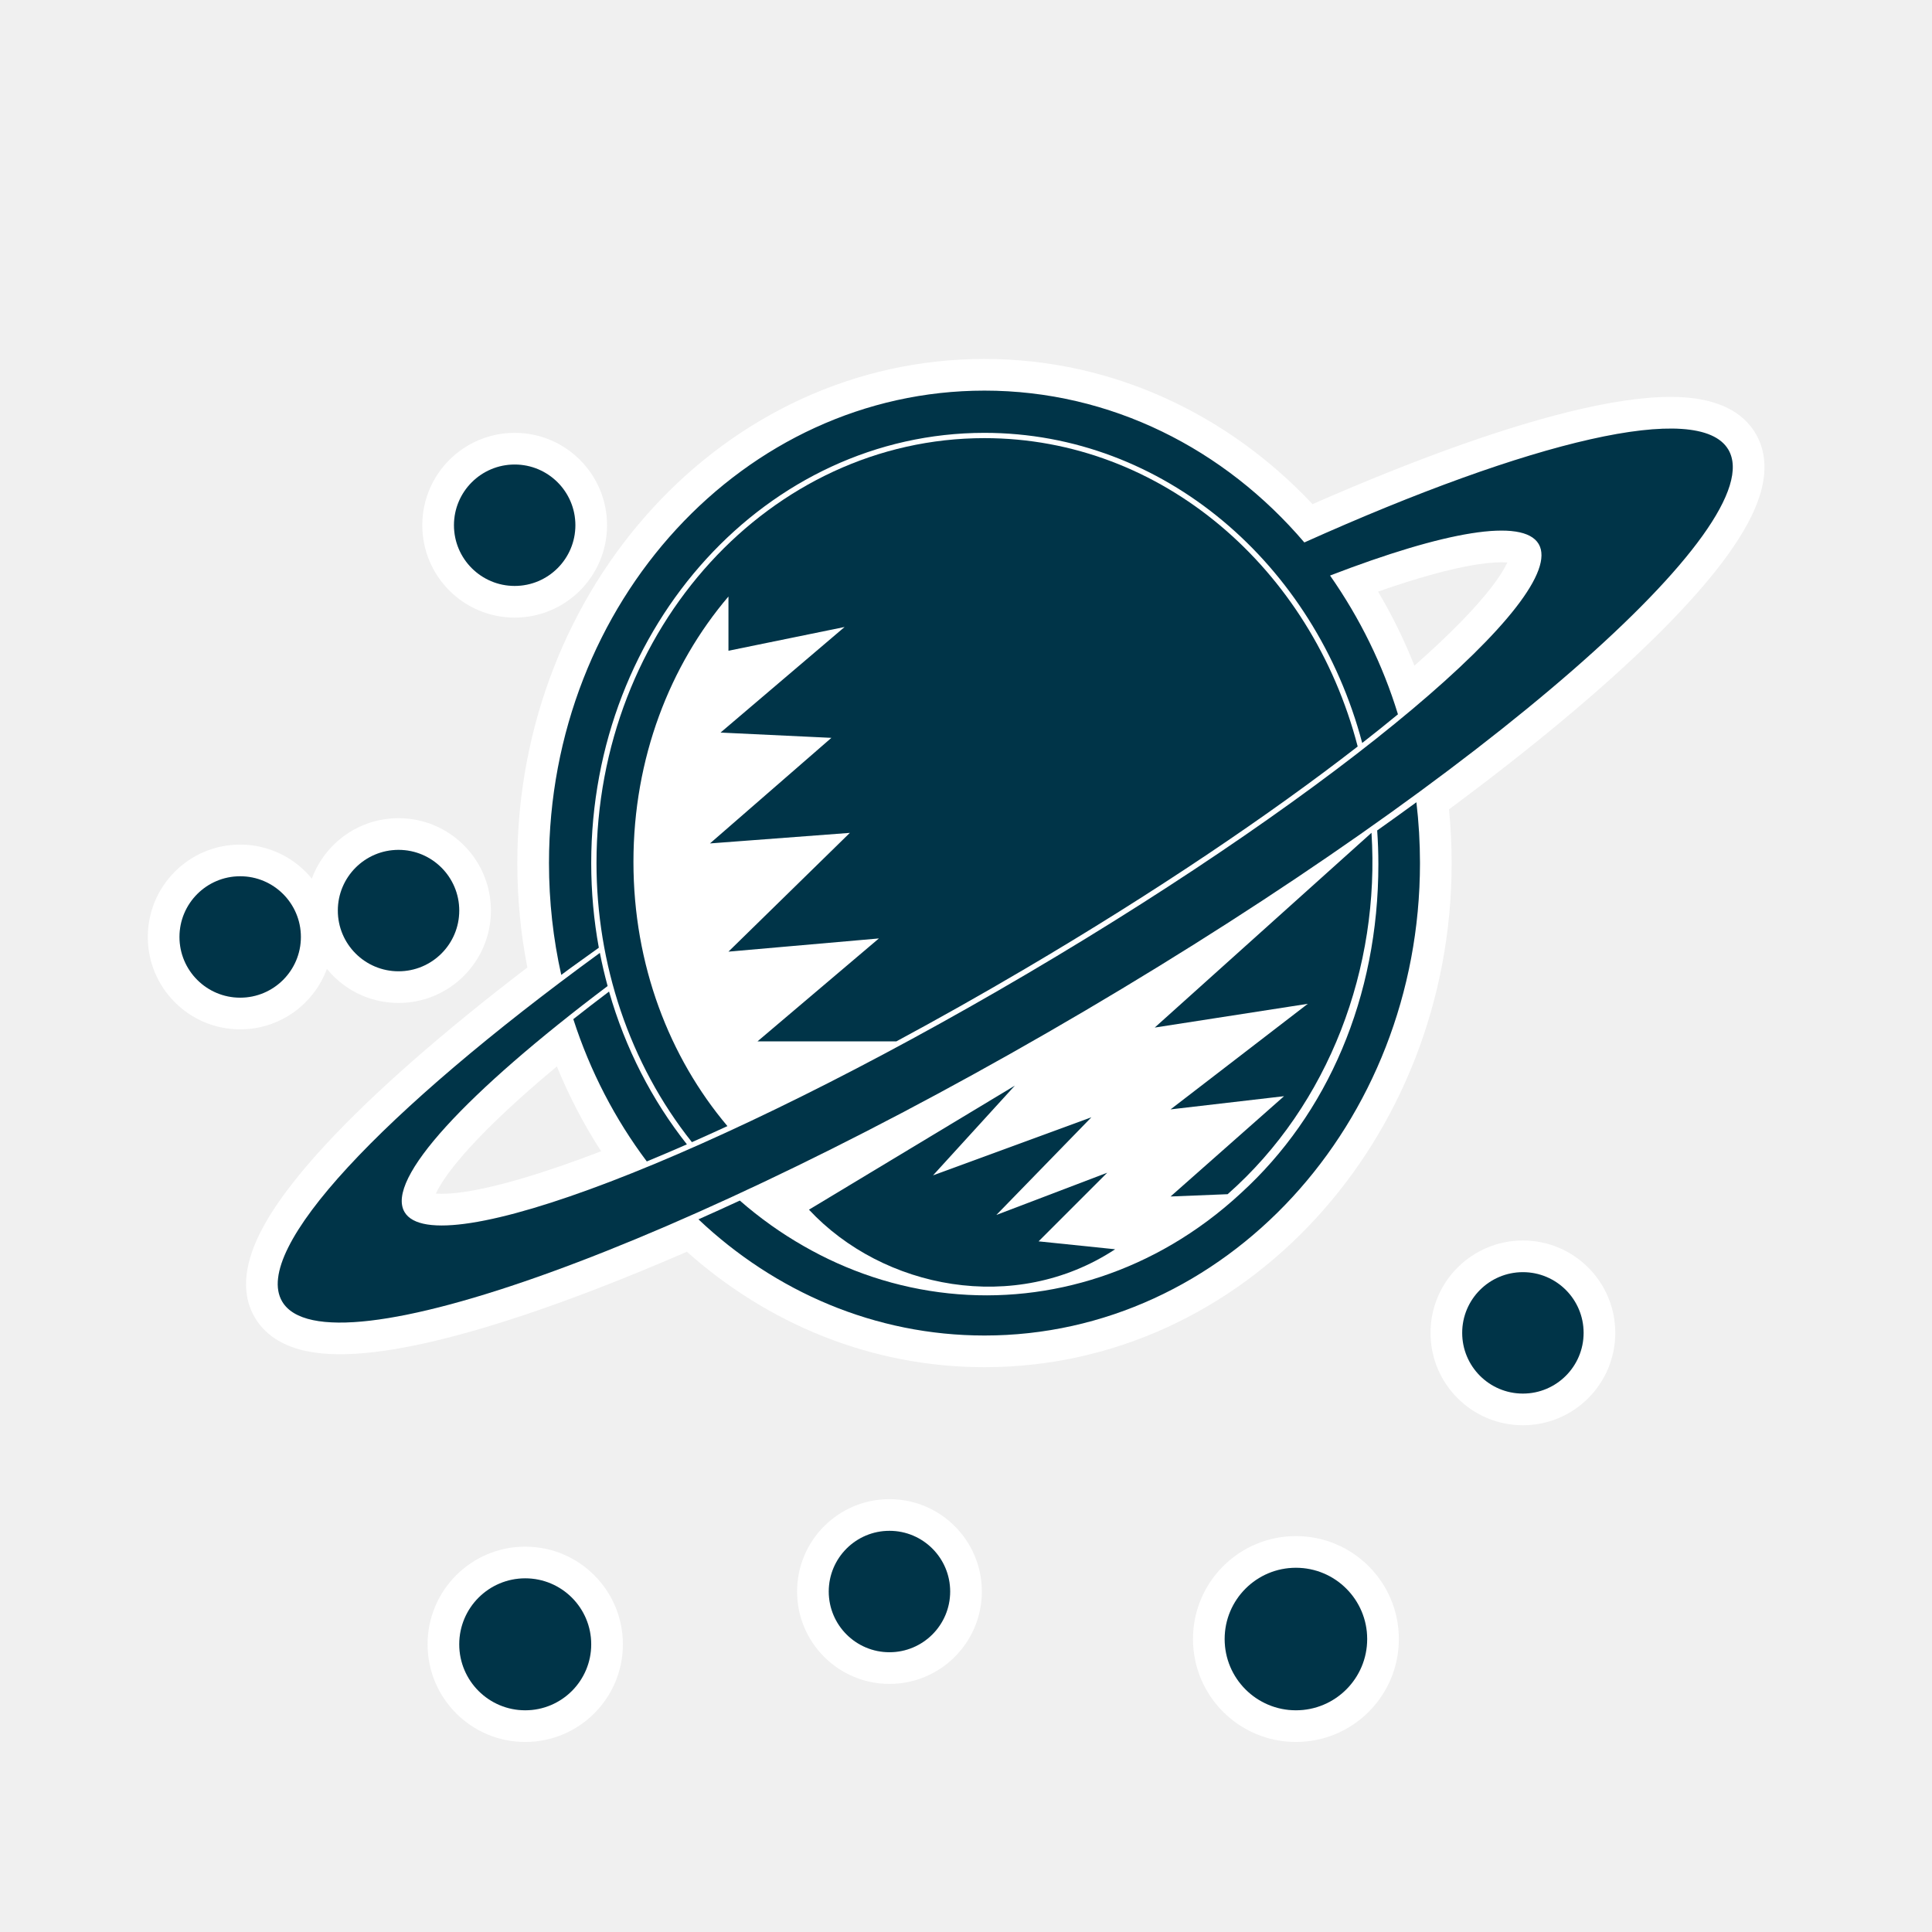
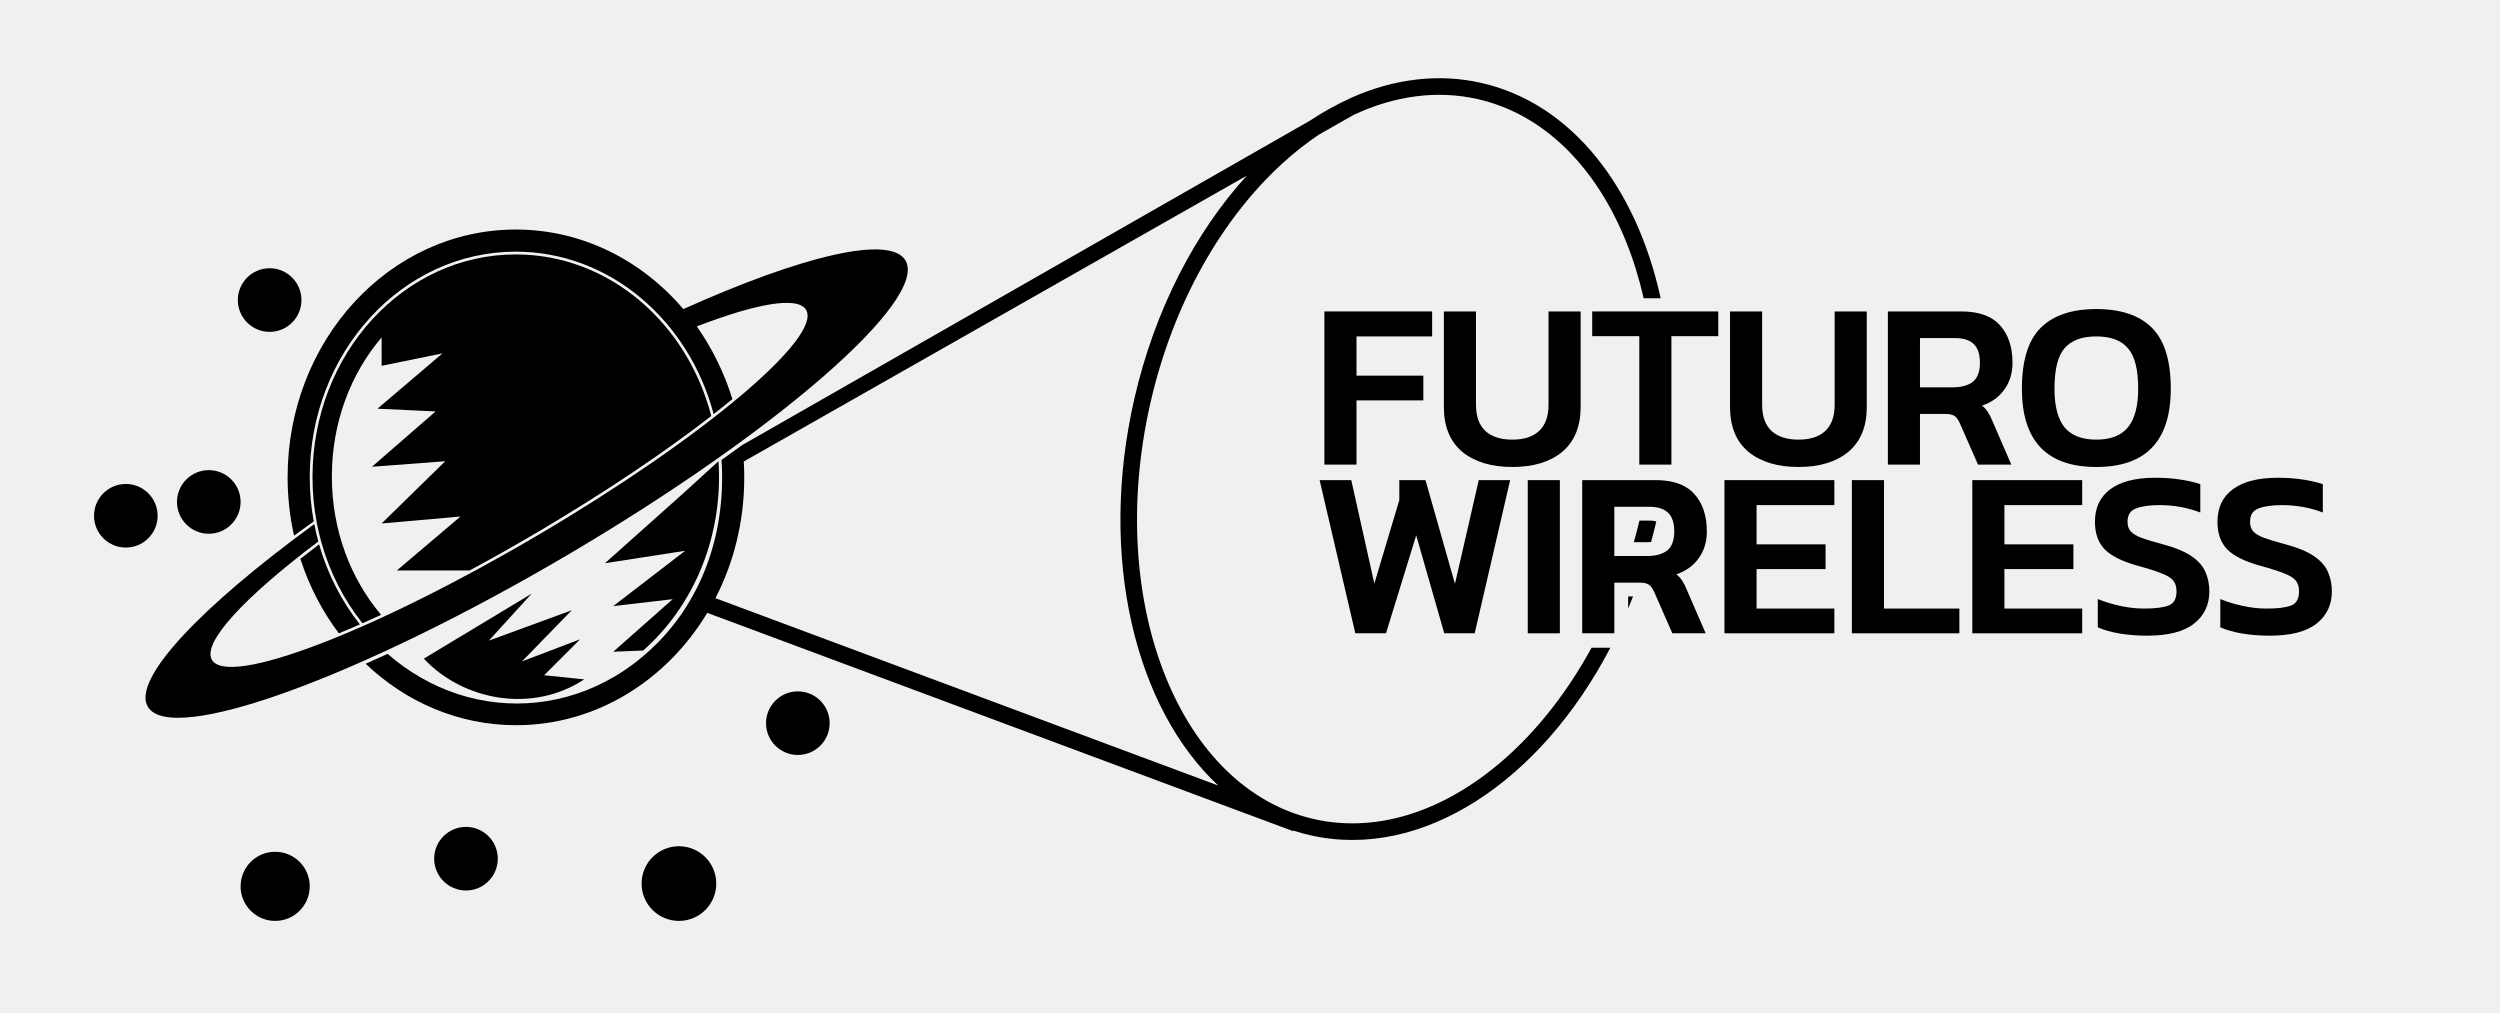
- <svg xmlns="http://www.w3.org/2000/svg" width="366" height="366" viewBox="0 0 366 366" fill="none">
-   <path fill-rule="evenodd" clip-rule="evenodd" d="M99.5 293C109.717 293 118 301.283 118 311.5C118 321.717 109.717 330 99.5 330C89.283 330 81 321.717 81 311.5C81 301.283 89.283 293 99.5 293ZM99.5 299C92.596 299 87 304.596 87 311.5C87 318.404 92.596 324 99.5 324C106.404 324 112 318.404 112 311.5C112 304.596 106.404 299 99.5 299Z" fill="white" />
-   <path fill-rule="evenodd" clip-rule="evenodd" d="M245.5 291C256.27 291 265 299.73 265 310.5C265 321.27 256.27 330 245.5 330C234.73 330 226 321.27 226 310.5C226 299.73 234.73 291 245.5 291ZM245.5 297C238.044 297 232 303.044 232 310.5C232 317.956 238.044 324 245.5 324C252.956 324 259 317.956 259 310.5C259 303.044 252.956 297 245.5 297Z" fill="white" />
-   <path fill-rule="evenodd" clip-rule="evenodd" d="M168.5 284C178.165 284 186 291.835 186 301.5C186 311.165 178.165 319 168.5 319C158.835 319 151 311.165 151 301.5C151 291.835 158.835 284 168.5 284ZM168.5 290C162.149 290 157 295.149 157 301.5C157 307.851 162.149 313 168.5 313C174.851 313 180 307.851 180 301.5C180 295.149 174.851 290 168.5 290Z" fill="white" />
-   <path fill-rule="evenodd" clip-rule="evenodd" d="M288.5 235C298.165 235 306 242.835 306 252.5C306 262.165 298.165 270 288.5 270C278.835 270 271 262.165 271 252.5C271 242.835 278.835 235 288.5 235ZM288.5 241C282.149 241 277 246.149 277 252.5C277 258.851 282.149 264 288.5 264C294.851 264 300 258.851 300 252.5C300 246.149 294.851 241 288.5 241Z" fill="white" />
-   <path fill-rule="evenodd" clip-rule="evenodd" d="M186.5 68C210.803 68 232.734 78.566 248.65 95.507C268.63 86.728 286.287 80.45 299.962 77.369C307.212 75.736 313.702 74.916 318.975 75.27C323.809 75.595 329.293 77.045 332.307 81.679L332.591 82.137L332.792 82.493C334.799 86.183 334.486 90.257 333.414 93.746C332.303 97.364 330.151 101.16 327.404 104.99C321.883 112.688 313.081 121.709 301.912 131.449C294.002 138.348 284.785 145.705 274.5 153.326C274.828 156.671 275 160.065 275 163.5C275 215.774 235.828 259 186.5 259C165.028 259 145.391 250.747 130.13 237.129C121.68 240.798 113.693 243.999 106.288 246.681C92.355 251.727 80.197 255.052 70.788 256.149C66.106 256.695 61.743 256.736 58.04 255.954C54.469 255.2 50.753 253.498 48.499 249.954L48.285 249.605C45.2 244.367 46.887 238.344 49.245 233.621C51.762 228.58 56.037 222.968 61.506 217.035C70.641 207.126 83.812 195.579 99.901 183.284C98.654 176.896 98 170.277 98 163.5C98 111.226 137.172 68 186.5 68ZM268.323 151.982C266.796 153.098 265.244 154.217 263.672 155.343C263.889 158.029 264 160.75 264 163.5C264 212.468 228.849 252.249 185.236 252.988C185.334 252.99 185.432 252.993 185.529 252.994L186.5 253C231.707 253 268.422 213.553 268.993 164.657L269 163.5C269 159.597 268.77 155.753 268.323 151.982ZM106.505 185.806C69.611 213.589 47.987 237.277 53.455 246.561C58.856 255.73 89.362 248.594 130.761 230.304C127.884 227.433 125.195 224.332 122.715 221.028C97.894 231.25 80.389 235.031 76.783 229.845L76.637 229.616C73.3 223.95 85.845 209.75 108.182 192.134C107.555 190.058 106.996 187.947 106.505 185.806ZM105.496 202.024C98.588 207.771 93.003 212.976 88.953 217.429C85.731 220.971 83.729 223.769 82.735 225.778C82.676 225.898 82.623 226.011 82.574 226.117C83.849 226.217 85.726 226.144 88.299 225.744C94.392 224.798 102.947 222.282 113.478 218.249C113.61 218.198 113.742 218.146 113.875 218.095C110.624 213.067 107.812 207.688 105.496 202.024ZM186.5 74C186.076 74 185.653 74.004 185.23 74.011C221.132 74.616 251.298 101.679 260.847 138.544C262.212 137.454 263.541 136.381 264.827 135.32C261.957 125.926 257.596 117.073 251.967 109.029C273.623 100.683 288.528 98.03 291.49 103.059C294.769 108.625 282.718 122.425 261.116 139.611C262.257 144.232 263.076 149.003 263.542 153.892C306.947 122.746 333.404 95.341 327.421 85.183C321.89 75.793 290.02 83.486 247.097 102.764L246.385 101.939C231.35 84.732 210.08 74 186.5 74ZM285.551 106.555C284.246 106.453 282.32 106.535 279.678 106.954C274.887 107.713 268.604 109.429 261.062 112.072C263.718 116.559 266.024 121.247 267.948 126.102C274.432 120.392 279.32 115.411 282.449 111.381C284.046 109.324 285.02 107.718 285.551 106.555Z" fill="white" />
-   <path fill-rule="evenodd" clip-rule="evenodd" d="M75.5 155C85.165 155 93 162.835 93 172.5C93 182.165 85.165 190 75.5 190C70.024 190 65.136 187.484 61.927 183.546C59.465 190.231 53.04 195 45.5 195C35.835 195 28 187.165 28 177.5C28 167.835 35.835 160 45.5 160C50.976 160 55.863 162.515 59.072 166.453C61.534 159.768 67.96 155 75.5 155ZM45.5 166C39.149 166 34 171.149 34 177.5C34 183.851 39.149 189 45.5 189C51.851 189 57 183.851 57 177.5C57 171.149 51.851 166 45.5 166ZM75.5 161C69.149 161 64 166.149 64 172.5C64 178.851 69.149 184 75.5 184C81.851 184 87 178.851 87 172.5C87 166.149 81.851 161 75.5 161Z" fill="white" />
-   <path fill-rule="evenodd" clip-rule="evenodd" d="M97.5 82C107.165 82 115 89.835 115 99.5C115 109.165 107.165 117 97.5 117C87.835 117 80 109.165 80 99.5C80 89.835 87.835 82 97.5 82ZM97.5 88C91.149 88 86 93.149 86 99.5C86 105.851 91.149 111 97.5 111C103.851 111 109 105.851 109 99.5C109 93.149 103.851 88 97.5 88Z" fill="white" />
-   <path d="M115.38 187.841C118.46 198.625 123.534 208.445 130.128 216.787C127.528 217.927 124.993 219.007 122.531 220.023C116.546 212.06 111.799 202.96 108.608 193.066C110.773 191.357 113.032 189.613 115.38 187.841Z" fill="#003448" />
-   <path d="M109 99.5C109 105.851 103.851 111 97.5 111C91.149 111 86 105.851 86 99.5C86 93.149 91.149 88 97.5 88C103.851 88 109 93.149 109 99.5Z" fill="#003448" />
-   <path d="M75.5 184C81.851 184 87 178.851 87 172.5C87 166.149 81.851 161 75.5 161C69.149 161 64 166.149 64 172.5C64 178.851 69.149 184 75.5 184Z" fill="#003448" />
-   <path d="M180 301.5C180 307.851 174.851 313 168.5 313C162.149 313 157 307.851 157 301.5C157 295.149 162.149 290 168.5 290C174.851 290 180 295.149 180 301.5Z" fill="#003448" />
-   <path d="M259 310.5C259 317.956 252.956 324 245.5 324C238.044 324 232 317.956 232 310.5C232 303.044 238.044 297 245.5 297C252.956 297 259 303.044 259 310.5Z" fill="#003448" />
-   <path d="M45.5 189C51.851 189 57 183.851 57 177.5C57 171.149 51.851 166 45.5 166C39.149 166 34 171.149 34 177.5C34 183.851 39.149 189 45.5 189Z" fill="#003448" />
-   <path d="M300 252.5C300 258.851 294.851 264 288.5 264C282.149 264 277 258.851 277 252.5C277 246.149 282.149 241 288.5 241C294.851 241 300 246.149 300 252.5Z" fill="#003448" />
-   <path d="M99.5 324C106.404 324 112 318.404 112 311.5C112 304.596 106.404 299 99.5 299C92.596 299 87 304.596 87 311.5C87 318.404 92.596 324 99.5 324Z" fill="#003448" />
-   <path d="M259.817 157.768C260.212 157.49 259.424 158.044 259.817 157.768C261.45 183.216 251.854 209.222 232.563 226.23L221.752 226.663L243.252 207.663L221.752 210.163L247.752 190.163L218.752 194.663L259.817 157.768Z" fill="#003448" />
-   <path d="M192.252 205.662L153.252 229.162C167.252 244.162 192.252 249.162 211.252 236.662L196.752 235.162L209.752 222.162L188.752 230.162L206.752 211.662L176.752 222.662L192.252 205.662Z" fill="#003448" />
-   <path fill-rule="evenodd" clip-rule="evenodd" d="M247.096 102.764C232.025 85.076 210.455 74 186.5 74C140.937 74 104 114.071 104 163.5C104 170.799 104.805 177.893 106.325 184.685C108.666 182.926 111.076 181.262 113.442 179.537C112.496 174.352 112 168.99 112 163.5C112 118.489 145.355 82 186.5 82C220.427 82 249.057 106.809 258.058 140.749C260.423 138.901 262.681 137.089 264.827 135.32C261.957 125.926 257.595 117.074 251.966 109.03C273.623 100.683 288.528 98.03 291.49 103.058C297.365 113.032 254.031 149.448 194.701 184.396C135.371 219.344 82.512 239.59 76.637 229.616C72.969 223.389 88.488 206.85 115.108 186.797C114.543 184.723 114.054 182.629 113.642 180.518C72.437 210.553 47.643 236.693 53.455 246.56C61.788 260.707 129.872 236.049 205.526 191.485C281.179 146.922 335.754 99.329 327.421 85.182C321.89 75.792 290.02 83.486 247.096 102.764Z" fill="#003448" />
-   <path d="M257.202 141.416C248.429 107.65 220.043 83 186.5 83C145.99 83 113 118.955 113 163.5C113 182.508 119.195 201.451 131.074 216.371C133.273 215.4 135.518 214.385 137.806 213.33C126.811 200.309 120 182.809 120 163.279C120 143.635 126.891 126.044 138 113L138 123.279L160 118.779L136.5 138.779L157.5 139.779L134.5 159.779L161 157.779L138 180.279L166.5 177.779L143.5 197.279H169.808C177.733 193.014 185.897 188.418 194.188 183.534C218.732 169.077 240.52 154.377 257.202 141.416Z" fill="#003448" />
-   <path d="M132.315 230.992C146.81 244.699 165.761 253 186.5 253C232.063 253 269 212.929 269 163.5C269 159.597 268.77 155.753 268.323 151.982C265.903 153.75 263.426 155.53 260.894 157.322C261.045 159.436 261.121 161.573 261.121 163.73C261.121 188.924 251.481 211.095 235.065 226.045C231.08 229.743 226.722 232.998 222.045 235.739C204.626 245.943 184.216 248.16 165.304 241.902C160.763 240.399 156.398 238.438 152.257 236.061C147.96 233.612 143.908 230.719 140.152 227.437C137.501 228.663 134.888 229.849 132.315 230.992Z" fill="#003448" />
+ <svg xmlns="http://www.w3.org/2000/svg" width="904" height="366" viewBox="0 0 904 366" fill="none">
+   <path fill-rule="evenodd" clip-rule="evenodd" d="M572.128 229L583.738 229V210.682H592.854C594.459 210.682 595.606 210.94 596.294 211.456C596.982 211.972 597.613 212.861 598.186 214.122L604.722 229H616.762L610.054 213.52C609.481 212.087 608.907 210.94 608.334 210.08C607.818 209.22 607.102 208.417 606.184 207.672C609.681 206.468 612.376 204.519 614.268 201.824C616.217 199.129 617.192 195.919 617.192 192.192C617.192 186.516 615.701 182.015 612.72 178.69C610.248 175.885 606.613 174.243 601.814 173.764C600.826 173.665 599.789 173.616 598.702 173.616L572.128 173.616V229ZM583.738 201.05V183.248H596.38C597.743 183.248 598.95 183.392 600.001 183.68C601.294 184.035 602.352 184.607 603.174 185.398C604.665 186.831 605.41 189.096 605.41 192.192C605.41 195.403 604.55 197.696 602.83 199.072C601.11 200.391 598.731 201.05 595.692 201.05H583.738Z" fill="black" />
+   <path d="M575.743 112.616H621.323V121.56H604.381V168H592.771V121.56H575.743V112.616Z" fill="black" />
+   <path fill-rule="evenodd" clip-rule="evenodd" d="M758.035 168.86C740.09 168.86 731.117 159.429 731.117 140.566C731.117 130.418 733.382 123.079 737.911 118.55C742.441 114.021 749.149 111.756 758.035 111.756C766.922 111.756 773.63 114.021 778.159 118.55C782.689 123.079 784.953 130.418 784.953 140.566C784.953 159.429 775.981 168.86 758.035 168.86ZM758.035 158.97C763.253 158.97 767.065 157.479 769.473 154.498C771.939 151.459 773.171 146.815 773.171 140.566C773.171 133.629 771.939 128.755 769.473 125.946C767.065 123.079 763.253 121.646 758.035 121.646C752.818 121.646 748.977 123.079 746.511 125.946C744.103 128.755 742.899 133.629 742.899 140.566C742.899 146.815 744.103 151.459 746.511 154.498C748.977 157.479 752.818 158.97 758.035 158.97Z" fill="black" />
+   <path d="M478.902 168V112.616H517.86V121.646H490.512V135.836H514.678V144.78H490.512V168H478.902Z" fill="black" />
+   <path d="M546.872 168.86C539.246 168.86 533.198 167.025 528.726 163.356C524.311 159.629 522.104 154.24 522.104 147.188V112.616H533.714V146.328C533.714 150.571 534.86 153.753 537.154 155.874C539.447 157.938 542.686 158.97 546.872 158.97C551.057 158.97 554.268 157.938 556.504 155.874C558.797 153.753 559.944 150.571 559.944 146.328V112.616H571.554V147.188C571.554 154.24 569.346 159.629 564.932 163.356C560.517 167.025 554.497 168.86 546.872 168.86Z" fill="black" />
+   <path d="M650.344 168.86C642.718 168.86 636.67 167.025 632.198 163.356C627.783 159.629 625.576 154.24 625.576 147.188V112.616H637.186V146.328C637.186 150.571 638.332 153.753 640.626 155.874C642.919 157.938 646.158 158.97 650.344 158.97C654.529 158.97 657.74 157.938 659.976 155.874C662.269 153.753 663.416 150.571 663.416 146.328V112.616H675.026V147.188C675.026 154.24 672.818 159.629 668.404 163.356C663.989 167.025 657.969 168.86 650.344 168.86Z" fill="black" />
+   <path fill-rule="evenodd" clip-rule="evenodd" d="M682.655 112.616V168H694.265V149.682H703.381C704.986 149.682 706.133 149.94 706.821 150.456C707.509 150.972 708.14 151.861 708.713 153.122L715.249 168H727.289L720.581 152.52C720.008 151.087 719.434 149.94 718.861 149.08C718.345 148.22 717.628 147.417 716.711 146.672C720.208 145.468 722.903 143.519 724.795 140.824C726.744 138.129 727.719 134.919 727.719 131.192C727.719 125.516 726.228 121.015 723.247 117.69C720.266 114.307 715.593 112.616 709.229 112.616H682.655ZM706.219 140.05H694.265V122.248H706.907C709.946 122.248 712.21 122.965 713.701 124.398C715.192 125.831 715.937 128.096 715.937 131.192C715.937 134.403 715.077 136.696 713.357 138.072C711.637 139.391 709.258 140.05 706.219 140.05Z" fill="black" />
+   <path d="M477.182 173.616L490.082 229H501.176L512.098 193.568L522.246 229H533.254L546.068 173.616H534.716L526.116 211.112L515.452 173.616H505.992V180.84L496.962 211.026L488.62 173.616H477.182Z" fill="black" />
+   <path d="M552.432 229V173.616H564.042V229H552.432Z" fill="black" />
+   <path d="M623.57 229V173.616H663.302V182.646H635.18V196.836H660.12V205.78H635.18V220.056H663.302V229H623.57Z" fill="black" />
+   <path d="M669.637 173.616V229H708.509V220.056H681.247V173.616H669.637Z" fill="black" />
+   <path d="M713.185 229V173.616H752.917V182.646H724.795V196.836H749.735V205.78H724.795V220.056H752.917V229H713.185Z" fill="black" />
+   <path d="M766.476 229.086C769.572 229.602 772.897 229.86 776.452 229.86C784.077 229.86 789.725 228.398 793.394 225.474C797.063 222.55 798.898 218.68 798.898 213.864C798.898 211.227 798.411 208.847 797.436 206.726C796.519 204.605 794.827 202.713 792.362 201.05C789.897 199.387 786.399 197.954 781.87 196.75C778.602 195.89 776.051 195.116 774.216 194.428C772.439 193.74 771.177 192.966 770.432 192.106C769.687 191.246 769.314 190.099 769.314 188.666C769.314 186.201 770.346 184.595 772.41 183.85C774.474 183.047 777.312 182.646 780.924 182.646C786.027 182.646 790.929 183.535 795.63 185.312V175.078C793.853 174.447 791.531 173.903 788.664 173.444C785.797 172.985 782.701 172.756 779.376 172.756C772.267 172.756 766.849 174.132 763.122 176.884C759.395 179.636 757.532 183.563 757.532 188.666C757.532 192.909 758.707 196.234 761.058 198.642C763.409 201.05 767.479 203.057 773.27 204.662C776.882 205.637 779.663 206.525 781.612 207.328C783.619 208.073 785.023 208.933 785.826 209.908C786.629 210.883 787.03 212.201 787.03 213.864C787.03 216.501 786.084 218.193 784.192 218.938C782.3 219.683 779.347 220.056 775.334 220.056C772.525 220.056 769.658 219.741 766.734 219.11C763.81 218.479 761.087 217.648 758.564 216.616V226.85C760.8 227.825 763.437 228.57 766.476 229.086Z" fill="black" />
+   <path d="M820.755 229.86C817.201 229.86 813.875 229.602 810.779 229.086C807.741 228.57 805.104 227.825 802.867 226.85V216.616C805.39 217.648 808.113 218.479 811.037 219.11C813.961 219.741 816.828 220.056 819.637 220.056C823.651 220.056 826.603 219.683 828.495 218.938C830.388 218.193 831.333 216.501 831.333 213.864C831.333 212.201 830.932 210.883 830.13 209.908C829.327 208.933 827.922 208.073 825.915 207.328C823.966 206.525 821.185 205.637 817.573 204.662C811.783 203.057 807.712 201.05 805.361 198.642C803.011 196.234 801.835 192.909 801.835 188.666C801.835 183.563 803.699 179.636 807.425 176.884C811.152 174.132 816.57 172.756 823.679 172.756C827.005 172.756 830.101 172.985 832.967 173.444C835.834 173.903 838.156 174.447 839.933 175.078V185.312C835.232 183.535 830.33 182.646 825.227 182.646C821.615 182.646 818.777 183.047 816.714 183.85C814.649 184.595 813.617 186.201 813.617 188.666C813.617 190.099 813.99 191.246 814.735 192.106C815.481 192.966 816.742 193.74 818.519 194.428C820.354 195.116 822.906 195.89 826.173 196.75C830.703 197.954 834.2 199.387 836.666 201.05C839.131 202.713 840.822 204.605 841.74 206.726C842.714 208.847 843.201 211.227 843.201 213.864C843.201 218.68 841.367 222.55 837.698 225.474C834.028 228.398 828.381 229.86 820.755 229.86Z" fill="black" />
+   <path d="M115.38 196.841C118.46 207.625 123.534 217.445 130.128 225.787C127.528 226.927 124.993 228.007 122.531 229.023C116.546 221.06 111.799 211.96 108.608 202.066C110.773 200.357 113.032 198.613 115.38 196.841Z" fill="black" />
+   <path d="M109 108.5C109 114.851 103.851 120 97.5 120C91.149 120 86 114.851 86 108.5C86 102.149 91.149 97 97.5 97C103.851 97 109 102.149 109 108.5Z" fill="black" />
+   <path d="M75.5 193C81.851 193 87 187.851 87 181.5C87 175.149 81.851 170 75.5 170C69.149 170 64 175.149 64 181.5C64 187.851 69.149 193 75.5 193Z" fill="black" />
+   <path d="M180 310.5C180 316.851 174.851 322 168.5 322C162.149 322 157 316.851 157 310.5C157 304.149 162.149 299 168.5 299C174.851 299 180 304.149 180 310.5Z" fill="black" />
+   <path d="M259 319.5C259 326.956 252.956 333 245.5 333C238.044 333 232 326.956 232 319.5C232 312.044 238.044 306 245.5 306C252.956 306 259 312.044 259 319.5Z" fill="black" />
+   <path d="M45.5 198C51.851 198 57 192.851 57 186.5C57 180.149 51.851 175 45.5 175C39.149 175 34 180.149 34 186.5C34 192.851 39.149 198 45.5 198Z" fill="black" />
+   <path d="M300 261.5C300 267.851 294.851 273 288.5 273C282.149 273 277 267.851 277 261.5C277 255.149 282.149 250 288.5 250C294.851 250 300 255.149 300 261.5Z" fill="black" />
+   <path d="M99.5 333C106.404 333 112 327.404 112 320.5C112 313.596 106.404 308 99.5 308C92.596 308 87 313.596 87 320.5C87 327.404 92.596 333 99.5 333Z" fill="black" />
+   <path d="M259.817 166.768C260.212 166.49 259.424 167.044 259.817 166.768C259.938 168.661 260 170.572 260 172.5C260 197.89 249.282 220.489 232.563 235.23L221.752 235.662L243.252 216.662L221.752 219.162L247.752 199.162L218.752 203.662L246.752 178.662L259.817 166.768Z" fill="black" />
+   <path d="M192.252 214.662L153.252 238.162C167.252 253.162 192.252 258.162 211.252 245.662L196.752 244.162L209.752 231.162L188.752 239.162L206.752 220.662L176.752 231.662L192.252 214.662Z" fill="black" />
+   <path fill-rule="evenodd" clip-rule="evenodd" d="M247.096 111.764C232.025 94.076 210.455 83 186.5 83C140.937 83 104 123.071 104 172.5C104 179.799 104.805 186.893 106.325 193.685C107.66 192.682 109.161 191.609 110.649 190.546L110.654 190.543L110.655 190.542L110.656 190.541L110.658 190.54L110.662 190.537C111.61 189.86 112.552 189.186 113.442 188.537C112.496 183.352 112 177.99 112 172.5C112 127.489 145.355 91 186.5 91C220.427 91 249.057 115.809 258.058 149.749C260.423 147.901 262.681 146.089 264.827 144.32C261.957 134.926 257.595 126.074 251.966 118.03C273.623 109.683 288.528 107.03 291.49 112.058C297.365 122.032 254.031 158.448 194.701 193.396C135.371 228.344 82.512 248.59 76.637 238.616C72.969 232.389 88.488 215.85 115.108 195.797C114.543 193.723 114.054 191.629 113.642 189.518C72.437 219.553 47.643 245.693 53.455 255.56C61.788 269.707 129.872 245.049 205.526 200.485C281.179 155.922 335.754 108.329 327.421 94.182C321.89 84.792 290.02 92.486 247.096 111.764Z" fill="black" />
+   <path d="M257.202 150.416C248.429 116.65 220.043 92 186.5 92C145.99 92 113 127.955 113 172.5C113 178.221 113.544 183.801 114.579 189.181C114.986 191.267 115.541 193.663 116.1 195.713C119.142 206.799 124.307 216.872 131.074 225.371C133.273 224.4 135.518 223.385 137.806 222.33C126.811 209.309 120 191.809 120 172.279C120 152.635 126.891 135.044 138 122L138 132.279L160 127.779L136.5 147.779L157.5 148.779L134.5 168.779L161 166.779L138 189.279L166.5 186.779L143.5 206.279H169.808C177.733 202.014 185.897 197.418 194.188 192.534C218.732 178.077 240.52 163.377 257.202 150.416Z" fill="black" />
+   <path fill-rule="evenodd" clip-rule="evenodd" d="M587.972 87.328C576.965 60.059 558.063 41.246 534.389 35.85C519.607 32.481 504.235 34.632 489.481 41.545L476.878 48.711C472.409 51.712 468.034 55.157 463.791 59.024C442.074 78.812 424.294 109.266 415.971 145.778C407.649 182.29 410.476 217.442 421.473 244.686C432.48 271.955 451.382 290.768 475.056 296.164C498.73 301.56 523.918 292.796 545.654 272.991C556.919 262.726 567.125 249.591 575.501 234.23H582.301C557.081 282.557 514.205 311.241 473.723 302.014C471.661 301.544 469.637 300.983 467.651 300.334L467.574 300.541L255.745 221.605C241.02 246.065 215.561 262.23 186.621 262.23C165.785 262.23 146.754 253.851 132.233 240.028C134.832 238.874 137.473 237.676 140.152 236.437C143.908 239.719 147.96 242.612 152.257 245.061C156.398 247.438 160.763 249.399 165.304 250.902C184.216 257.16 204.627 254.943 222.045 244.739C226.722 241.998 231.08 238.743 235.065 235.045C251.481 220.095 261.121 197.924 261.121 172.73C261.121 170.573 261.045 168.436 260.895 166.322C263.456 164.509 265.962 162.707 268.409 160.919C269.601 160.049 267.246 161.783 268.409 160.919L473.759 43.581C478.523 40.401 483.533 37.676 488.737 35.294C503.98 28.543 520.031 26.424 535.722 30C568.377 37.443 591.746 67.792 600.5 107.846H594.352C592.706 100.624 590.566 93.756 587.972 87.328ZM268.948 166.879C269.077 168.929 269.121 170.644 269.121 172.73C269.121 188.548 265.339 203.408 258.701 216.303L440.514 284.054C410.434 255.98 397.11 201.532 410.121 144.445C417.531 111.935 432.268 83.897 450.837 63.516L268.948 166.879Z" fill="black" />
+   <path d="M592.828 188.248C592.195 190.882 591.513 193.483 590.784 196.05H595.692C596.19 196.05 596.634 196.027 597.031 195.987C597.702 193.544 598.331 191.073 598.917 188.575C598.405 188.401 597.607 188.248 596.38 188.248H592.828Z" fill="black" />
+   <path d="M590.502 215.682H588.738V220.031C589.341 218.595 589.93 217.145 590.502 215.682Z" fill="black" />
</svg>
